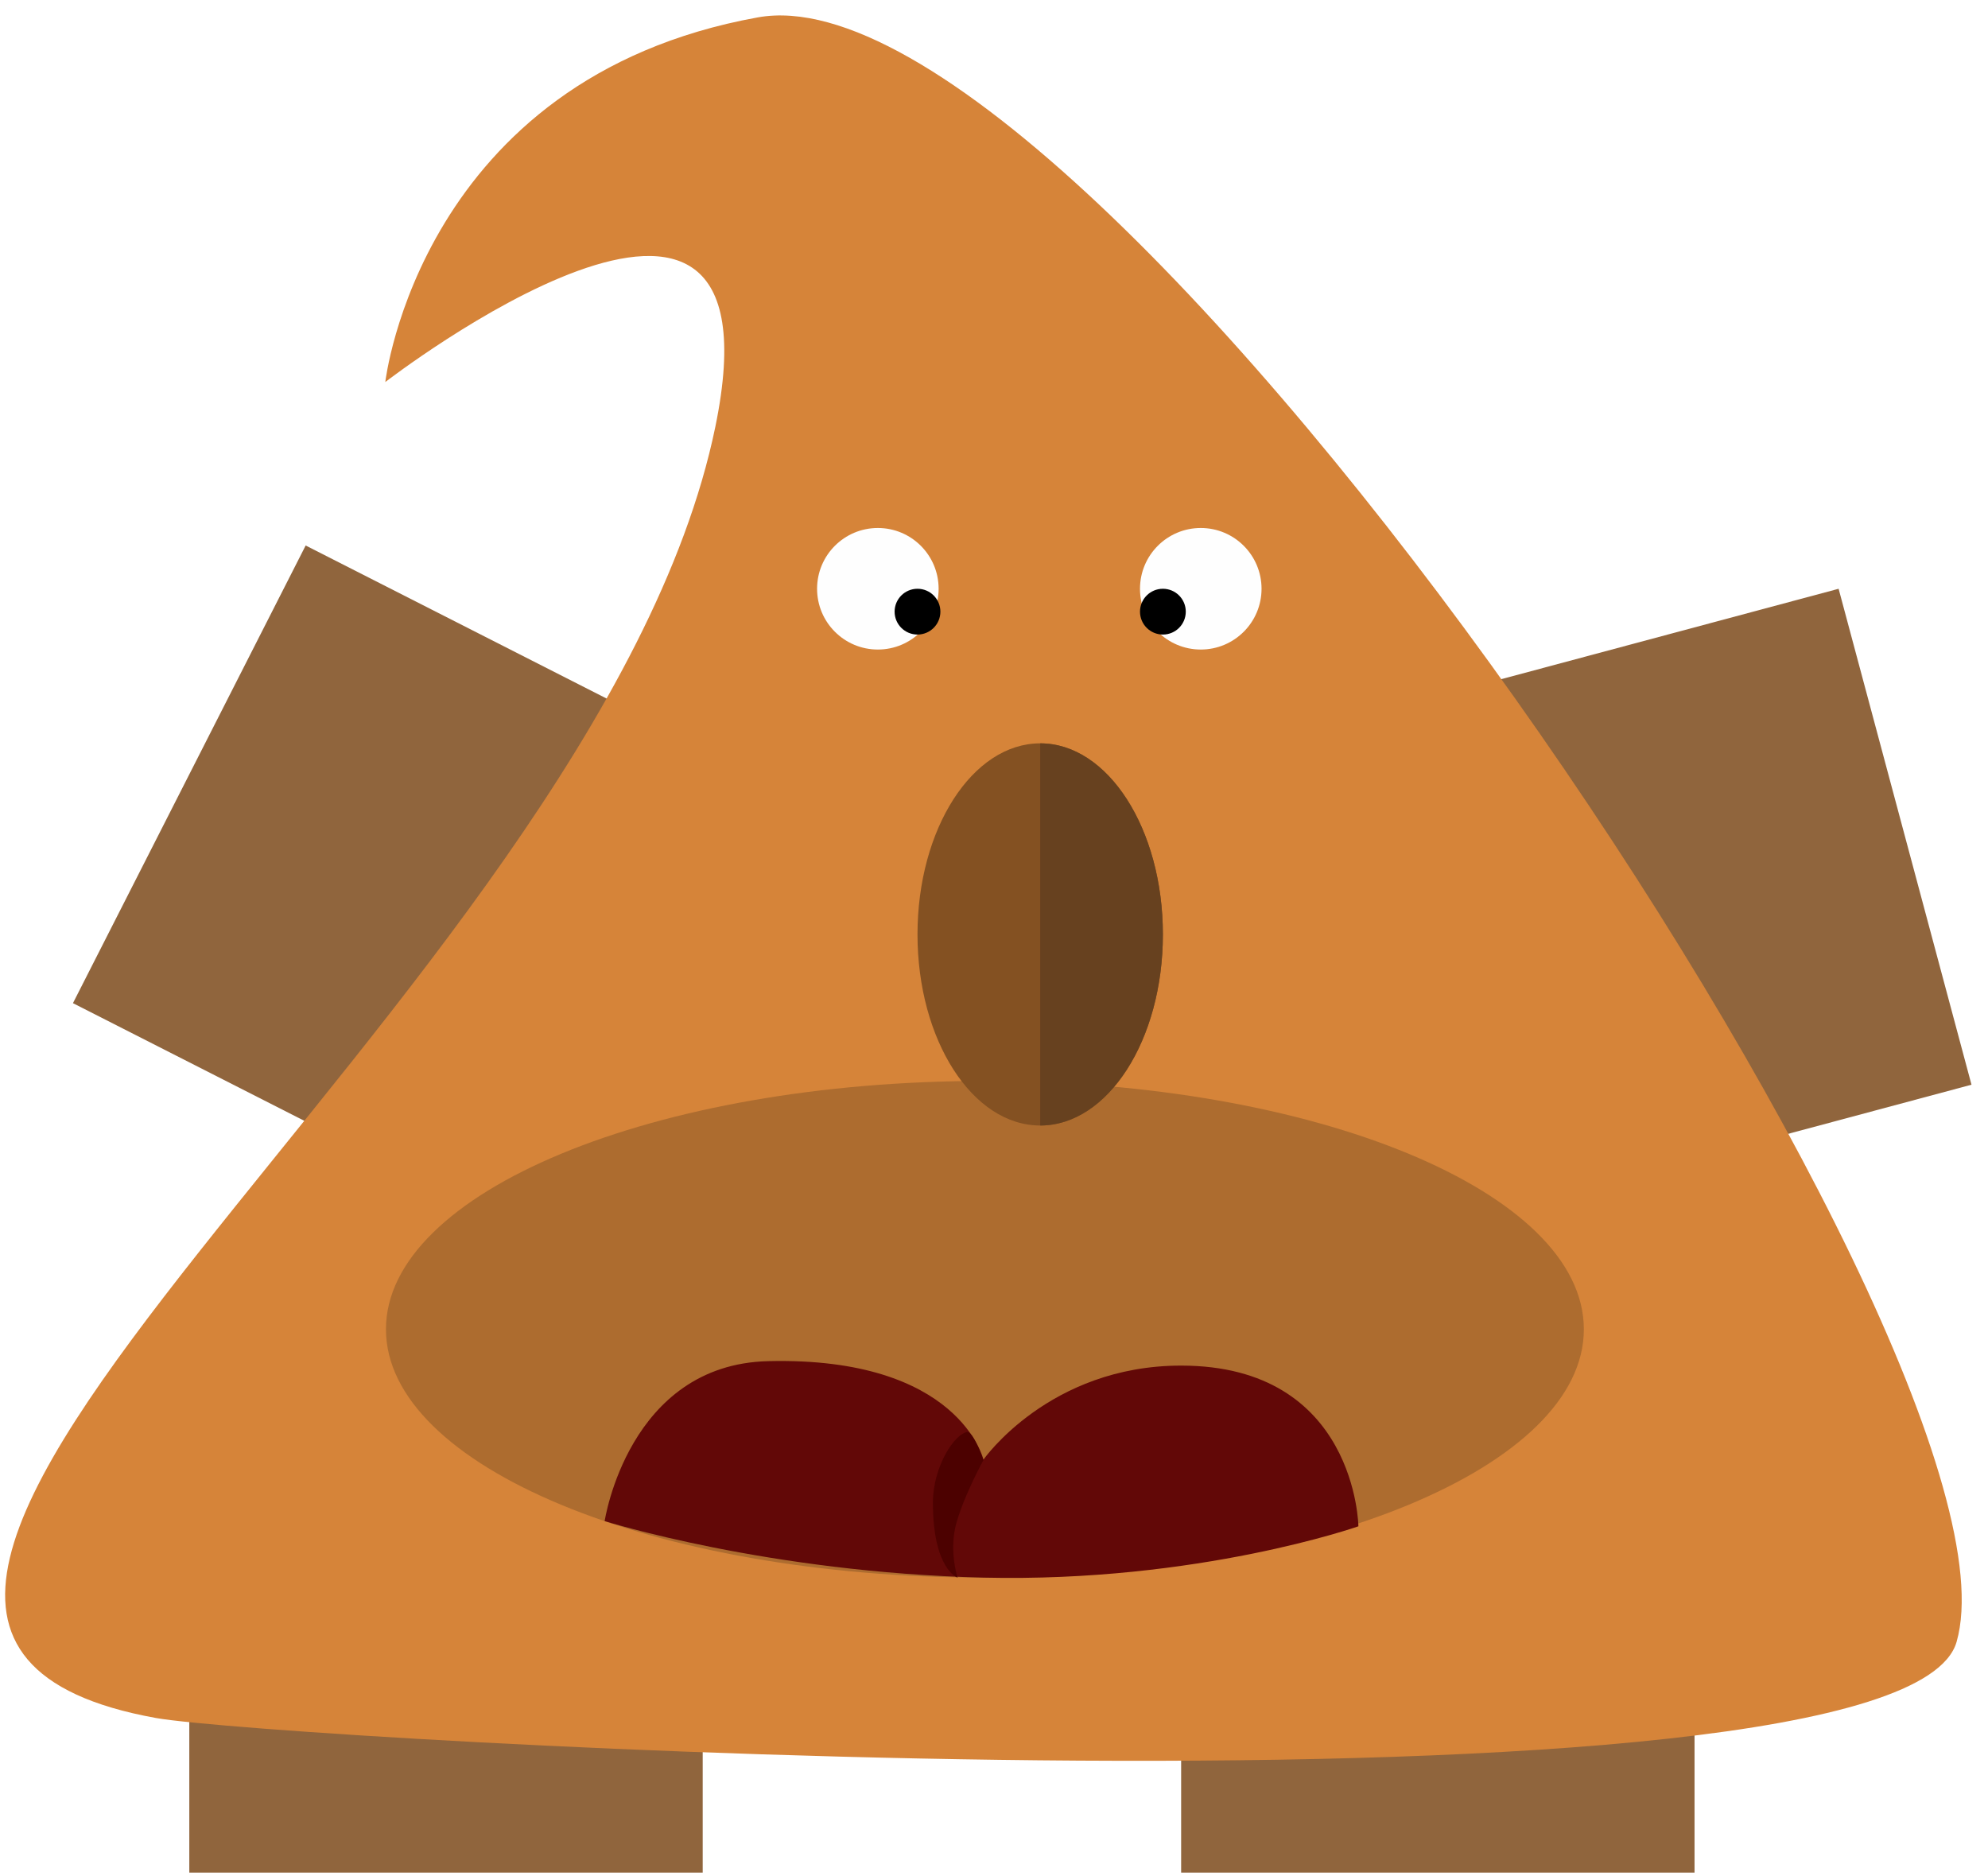
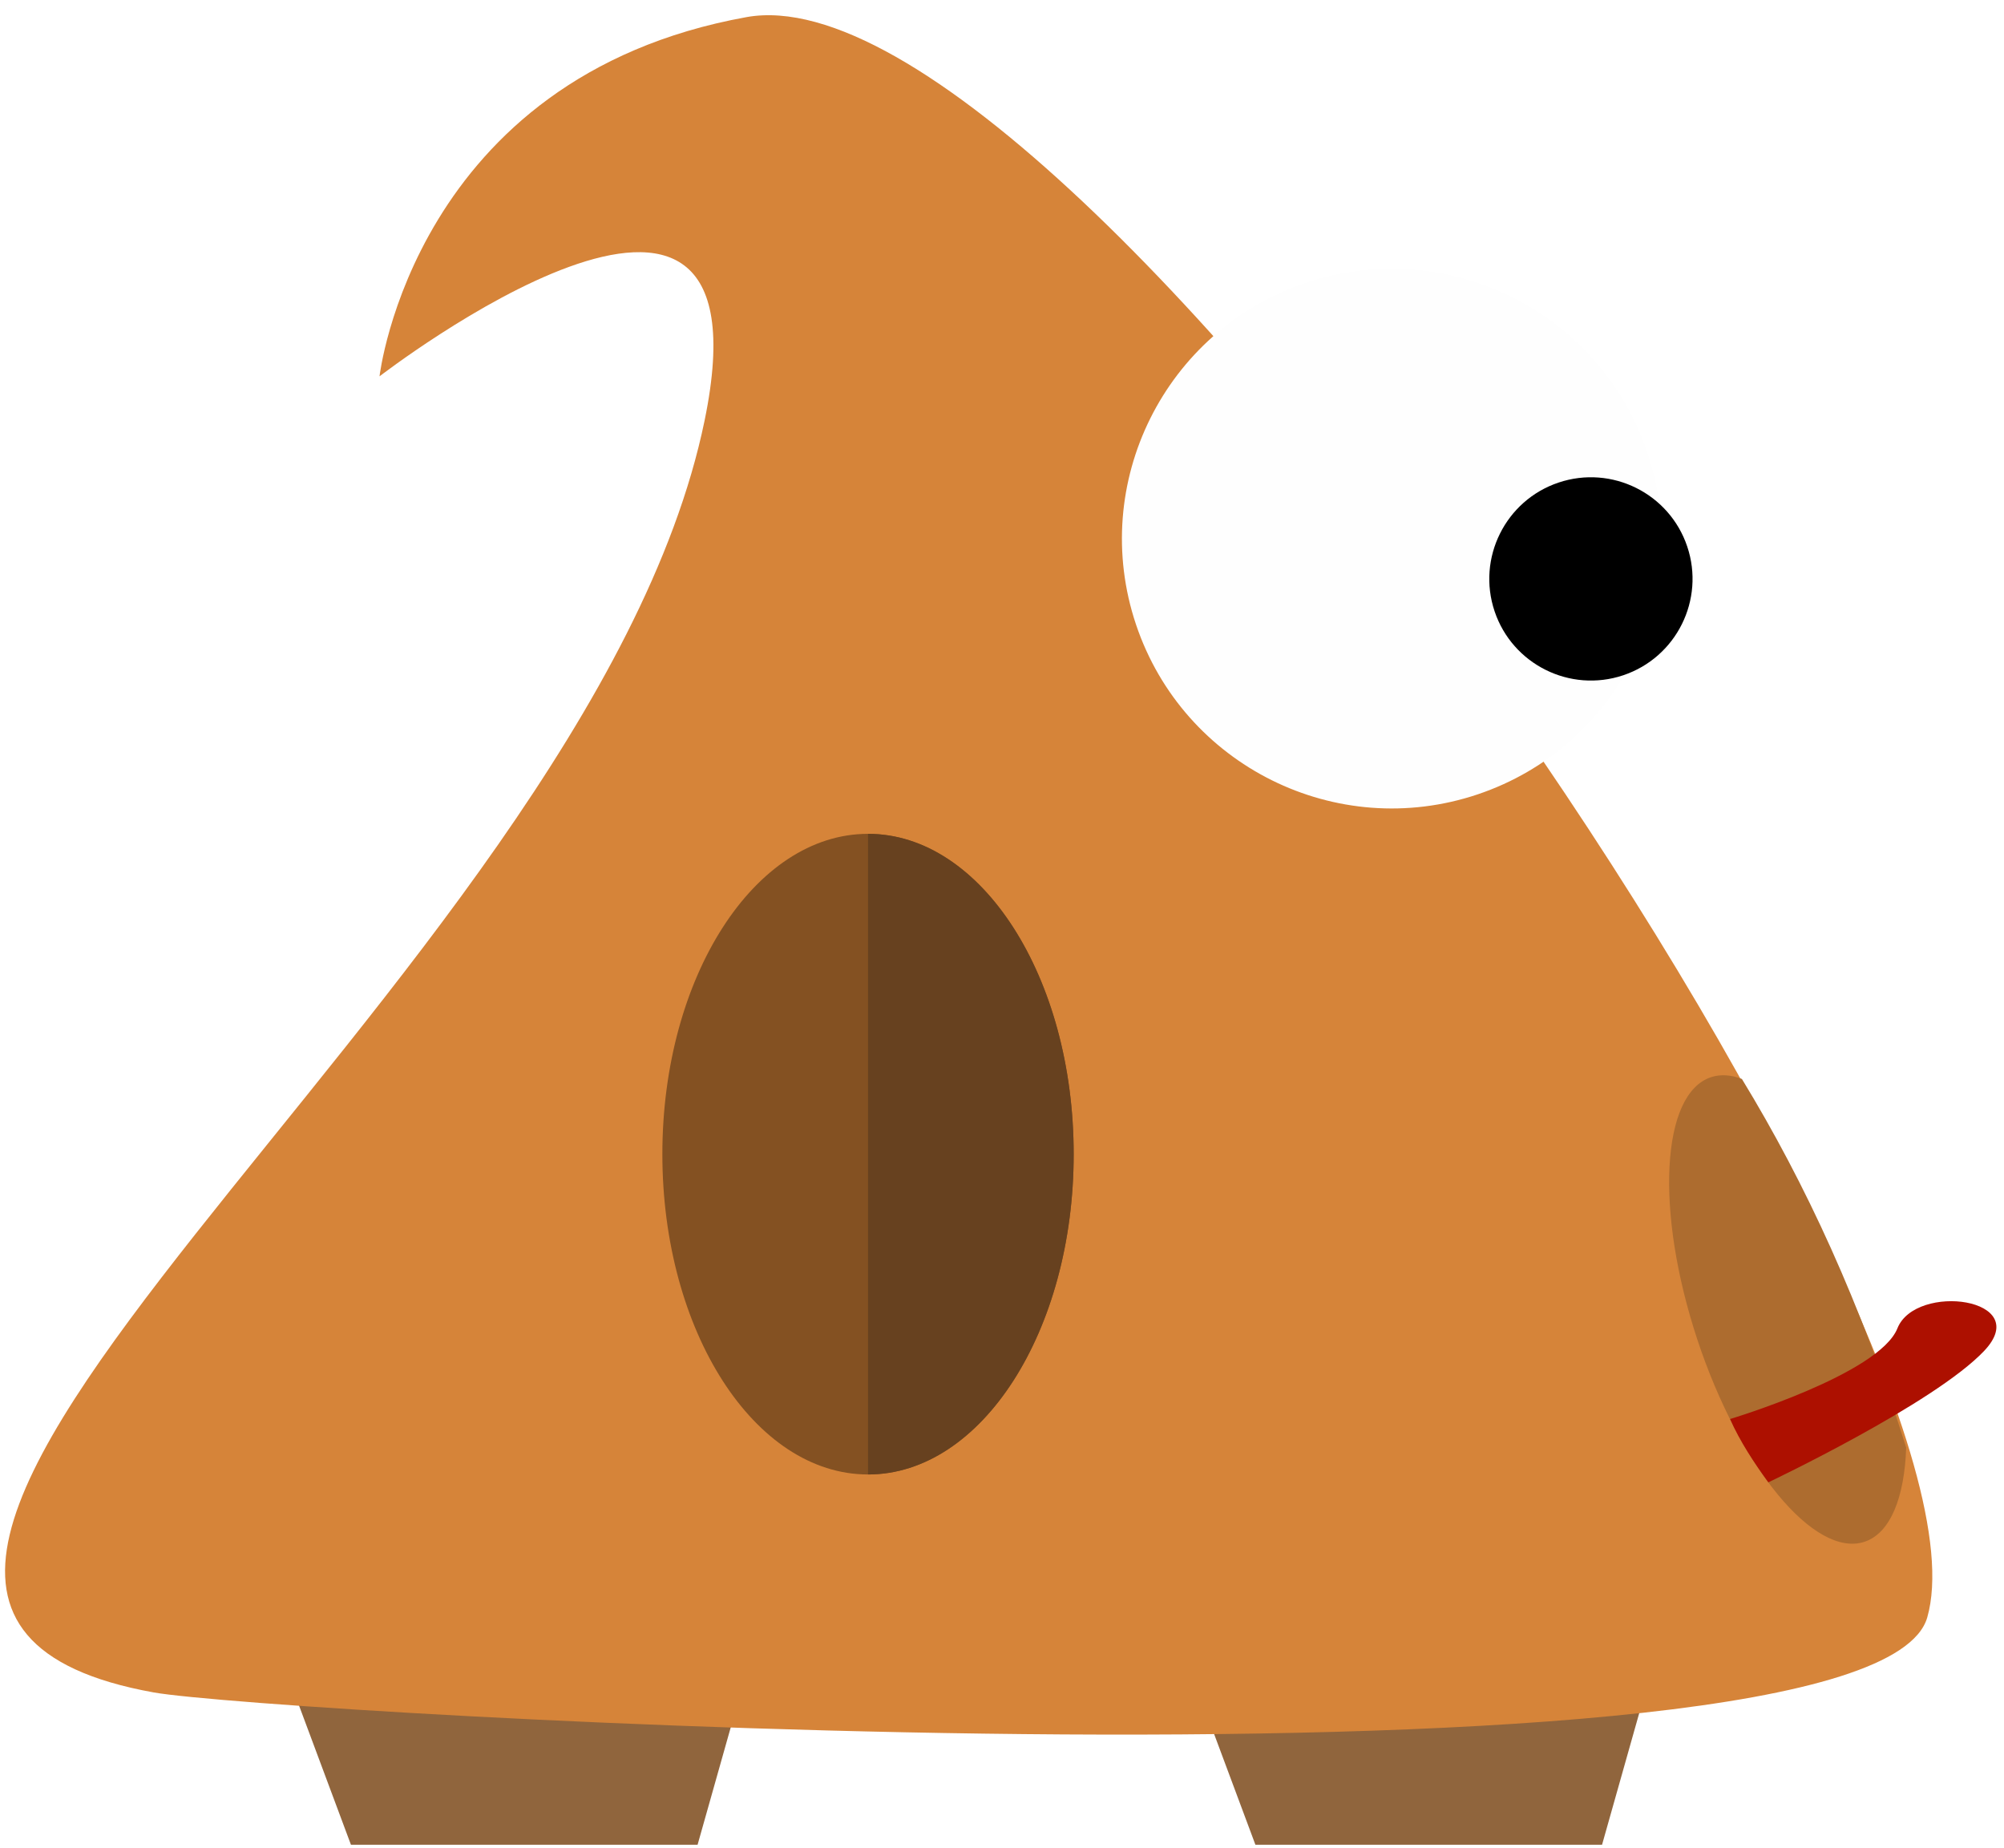
- <svg xmlns="http://www.w3.org/2000/svg" width="100%" height="100%" viewBox="0 0 513 484" version="1.1" xml:space="preserve" style="fill-rule:evenodd;clip-rule:evenodd;stroke-linejoin:round;stroke-miterlimit:2;">
-   <rect id="Artboard2" x="0" y="3.985" width="510.97" height="479.211" style="fill:none;" />
+ <svg xmlns="http://www.w3.org/2000/svg" width="100%" height="100%" viewBox="0 0 525 484" version="1.1" xml:space="preserve" style="fill-rule:evenodd;clip-rule:evenodd;stroke-linejoin:round;stroke-miterlimit:2;">
+   <rect id="Artboard2" x="0" y="3.985" width="524.939" height="479.211" style="fill:none;" />
  <clipPath id="_clip1">
-     <rect x="0" y="3.985" width="510.97" height="479.211" />
+     <rect x="0" y="3.985" width="524.939" height="479.211" />
  </clipPath>
  <g clip-path="url(#_clip1)">
    <g>
-       <rect x="48.85" y="422.527" width="132.481" height="62.204" style="fill:#90653d;" />
-       <rect x="304.791" y="422.527" width="132.481" height="62.204" style="fill:#90653d;" />
-       <path d="M508.74,279.888l-34.289,-127.967l-98.991,26.524l34.289,127.968l98.991,-26.525Z" style="fill:#90653d;" />
-       <path d="M104.297,302.309l60.051,-118.09l-85.472,-43.463l-60.051,118.09l85.472,43.463Z" style="fill:#90653d;" />
+       <path d="M437.272,420.992l-131.585,-0l23.198,62.204l90.815,-0l17.572,-62.204Z" style="fill:#90653d;" />
+       <path d="M200.323,420.992l-131.585,-0l23.199,62.204l90.814,-0l17.572,-62.204Z" style="fill:#90653d;" />
      <path d="M195.548,4.487c87.16,-15.762 330.736,344.491 309.349,419.164c-14.356,50.127 -434.618,25.053 -464.629,19.651c-132.695,-23.889 113.799,-185.292 144.317,-333.146c18.981,-91.954 -85.16,-11.581 -85.16,-11.581c0,-0 8.963,-78.327 96.123,-94.088Z" style="fill:#d68439;" />
-       <ellipse cx="254.153" cy="342.995" rx="154.557" ry="64.08" style="fill:#ad6c2f;" />
-       <path d="M156.031,392.492c0,-0 6.072,-40.409 42.22,-41.275c49.397,-1.184 55.522,25.418 55.522,25.418c-0,-0 16.946,-24.268 51.018,-24.268c45.227,-0 45.742,41.467 45.742,41.467c0,-0 -41.297,14.538 -96.76,13.241c-55.463,-1.298 -97.742,-14.583 -97.742,-14.583" style="fill:#620807;" />
-       <path d="M253.773,376.753c-0,-0 -4.688,8.483 -6.873,15.847c-2.186,7.364 0.205,14.475 0.205,14.475c0,-0 -6.368,-2.101 -6.368,-19.367c-0,-9.198 5.576,-17.904 9.034,-18.238c1.701,0.62 4.002,7.283 4.002,7.283Z" style="fill:#4c0100;" />
-       <circle cx="309.857" cy="151.921" r="15.682" style="fill:#fefefe;" />
-       <circle cx="226.528" cy="151.921" r="15.682" style="fill:#fefefe;" />
-       <circle cx="300.082" cy="157.828" r="5.907" />
-       <circle cx="236.759" cy="157.828" r="5.907" />
-       <ellipse cx="268.42" cy="241.112" rx="31.662" ry="49.306" style="fill:#845122;" />
-       <path d="M268.42,191.806c17.475,0 31.662,22.093 31.662,49.306c-0,27.212 -14.187,49.305 -31.662,49.305l0,-98.611Z" style="fill:#67411f;" />
+       <path d="M499.378,379.167c-0.457,13.121 -4.155,22.435 -10.922,24.672c-13.083,4.323 -32.713,-19.431 -43.81,-53.011c-11.097,-33.581 -9.485,-64.354 3.597,-68.677c2.495,-0.825 5.228,-0.628 8.092,0.463c16.674,27.348 31.284,58.987 43.043,96.553Z" style="fill:#ad6c2f;" />
+       <path d="M453.236,371.688c-0,-0 39.046,-11.723 43.845,-23.759c4.798,-12.036 35.837,-7.933 22.718,5.917c-13.118,13.851 -56.537,34.426 -56.537,34.426c-3.678,-5.048 -7.419,-10.665 -10.026,-16.584Z" style="fill:#ad1000;" />
+       <path d="M342.093,74.093c36.973,-12.422 77.075,7.511 89.496,44.484c12.422,36.973 -7.51,77.075 -44.483,89.496c-36.973,12.422 -77.075,-7.511 -89.497,-44.484c-12.422,-36.972 7.511,-77.075 44.484,-89.496Z" style="fill:#fefefe;" />
+       <path d="M408.303,126.4c13.928,-4.679 29.035,2.829 33.714,16.757c4.679,13.928 -2.829,29.034 -16.757,33.714c-13.928,4.679 -29.034,-2.83 -33.714,-16.757c-4.679,-13.928 2.83,-29.035 16.757,-33.714Z" />
+       <ellipse cx="227.401" cy="302.309" rx="53.878" ry="83.902" style="fill:#845122;" />
+       <path d="M227.401,218.407c29.736,0 53.878,37.595 53.878,83.902c0,46.308 -24.142,83.903 -53.878,83.903l0,-167.805Z" style="fill:#67411f;" />
    </g>
  </g>
</svg>
